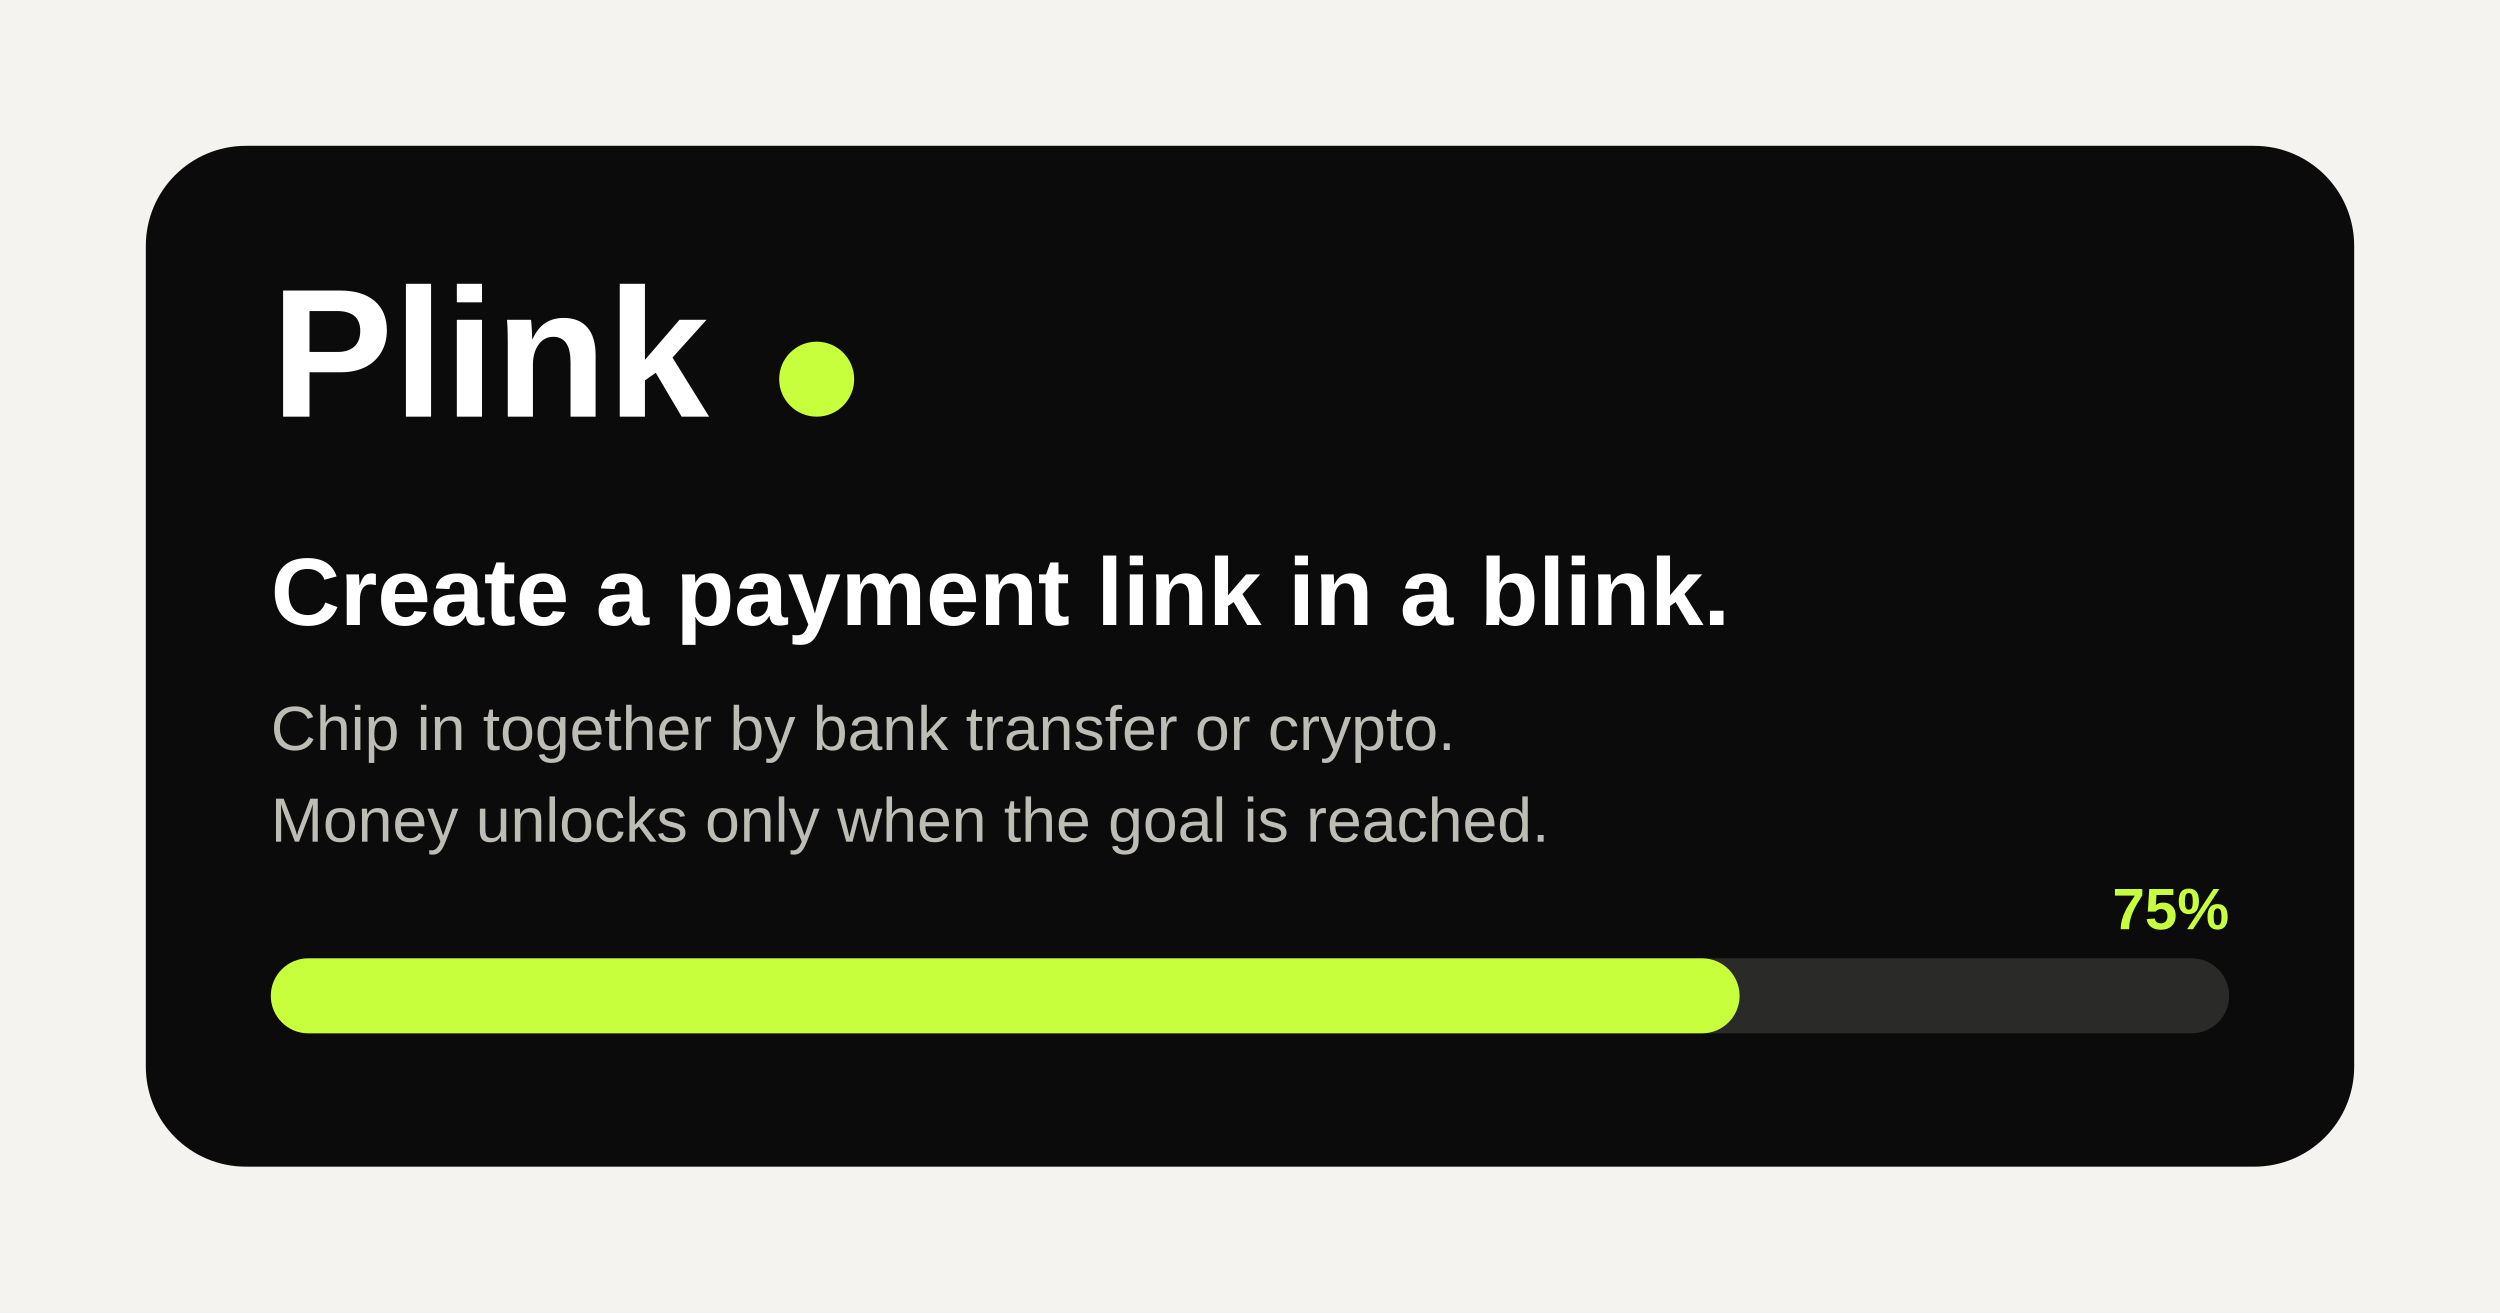
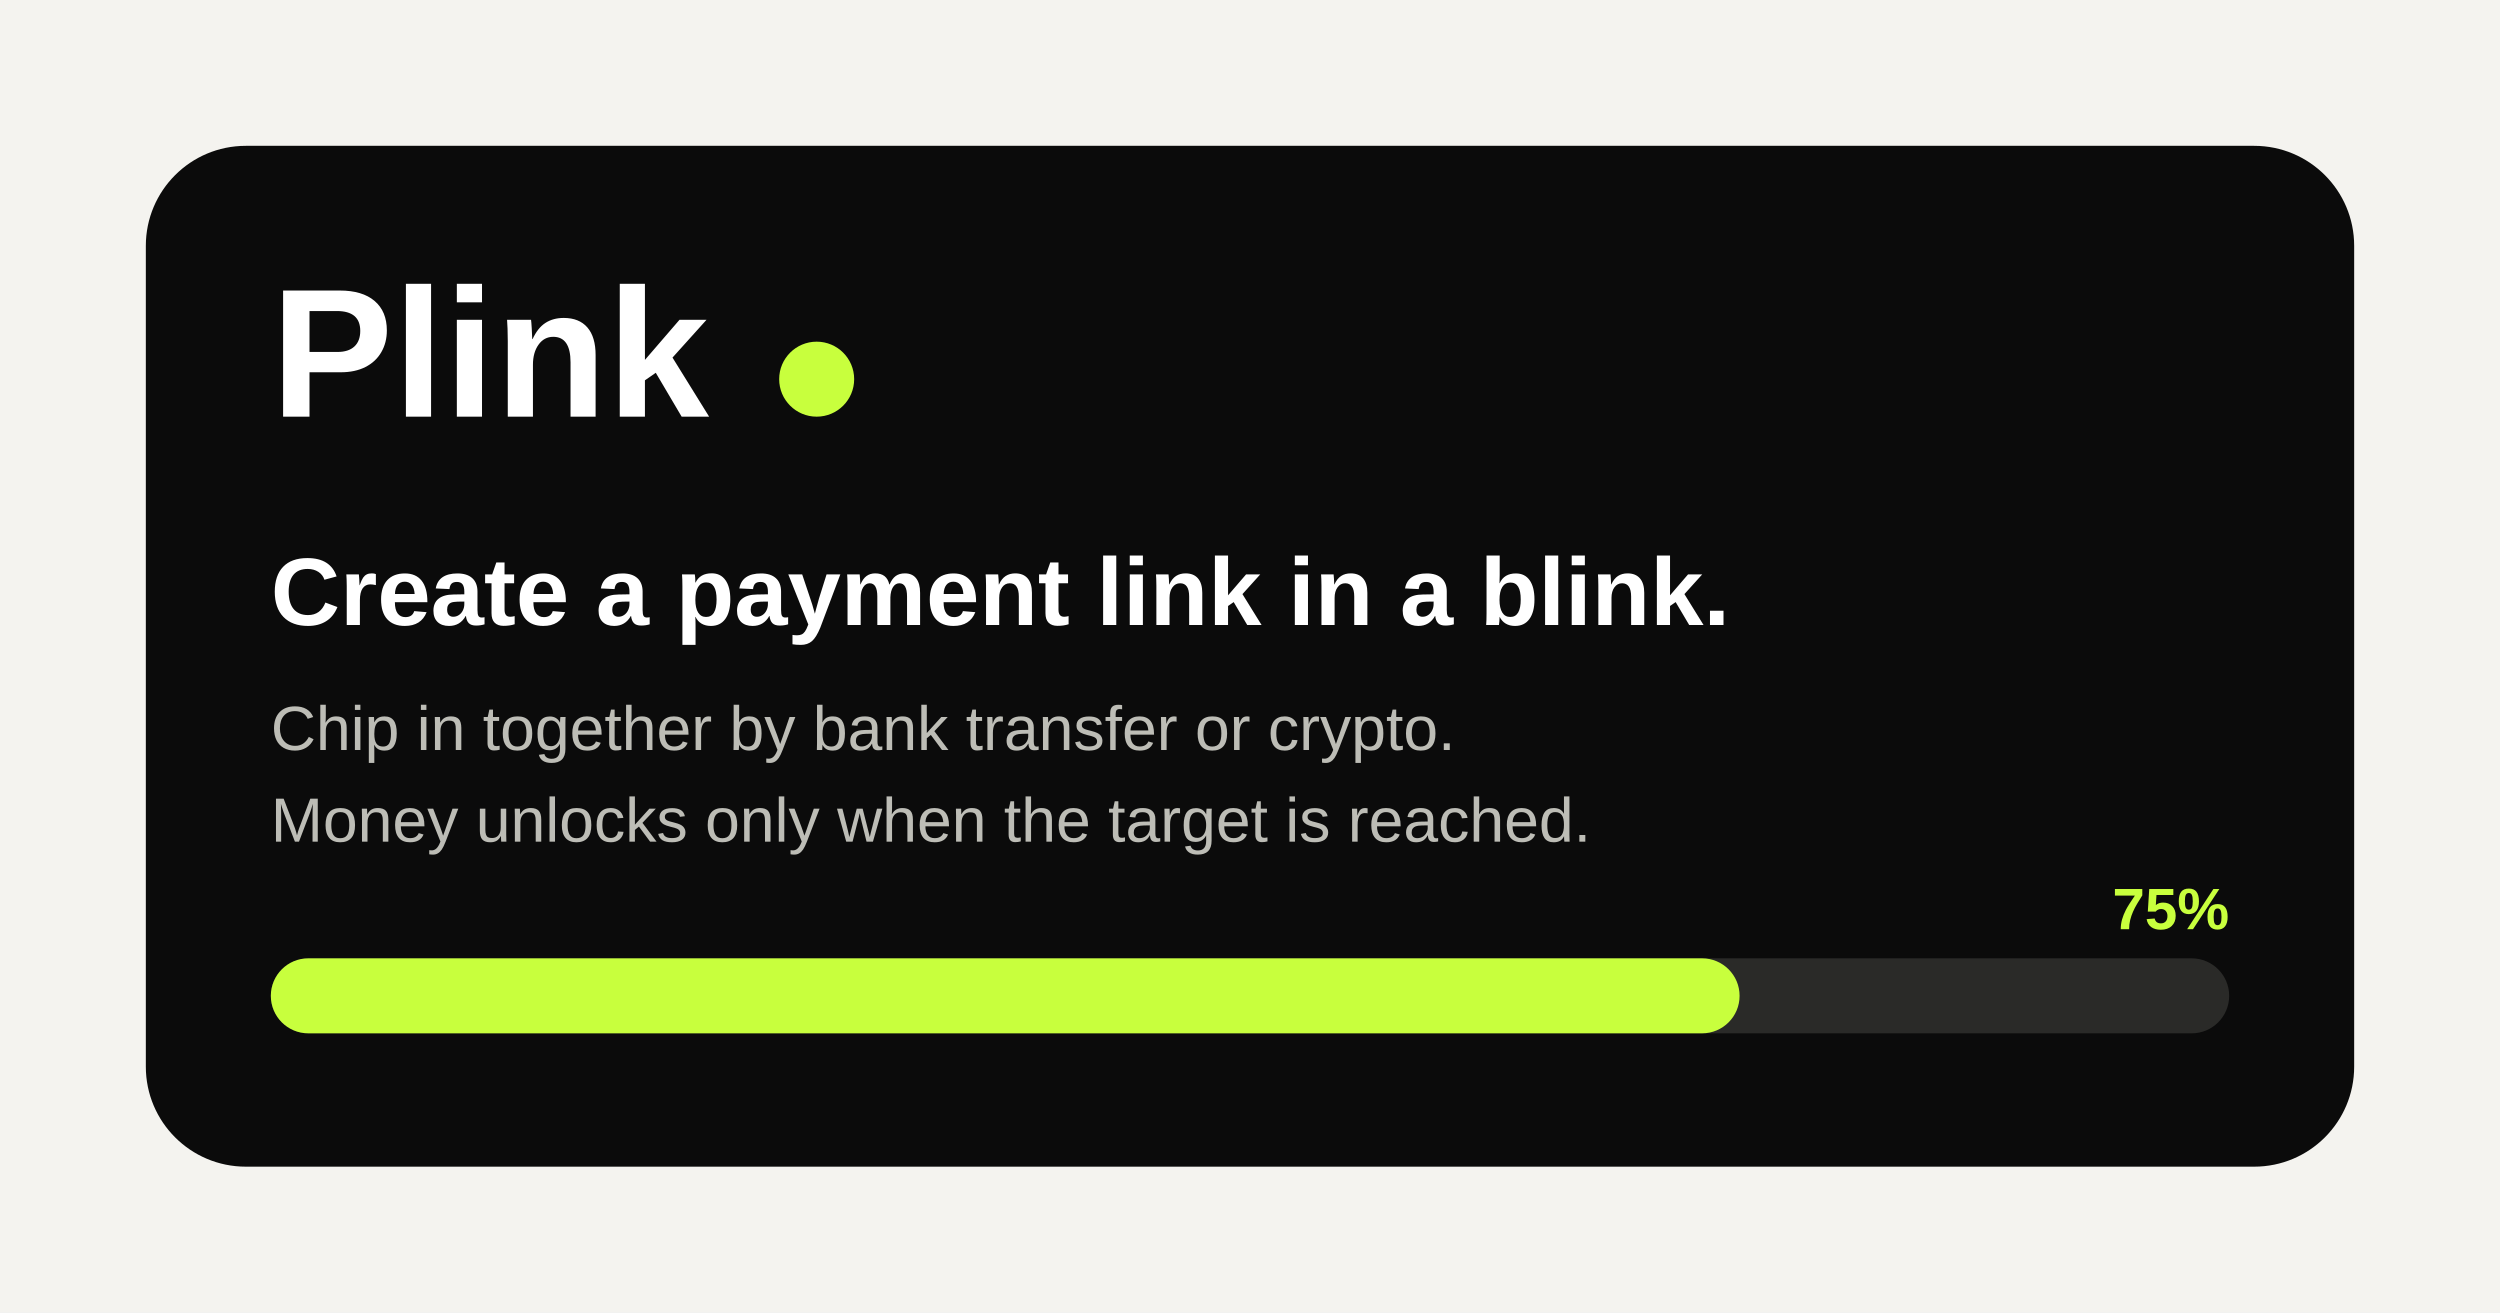
<svg xmlns="http://www.w3.org/2000/svg" width="1200" height="630" viewBox="0 0 1200 630">
  <rect width="1200" height="630" fill="#F4F3EF" />
  <rect x="70" y="70" width="1060" height="490" rx="48" fill="#0B0B0B" />
  <text x="130" y="200" font-family="Helvetica Neue, Arial, sans-serif" font-weight="800" font-size="88" fill="#FFFFFF">Plink</text>
  <circle cx="392" cy="182" r="18" fill="#C8FF3D" />
  <text x="130" y="300" font-family="Helvetica Neue, Arial, sans-serif" font-weight="700" font-size="46" fill="#FFFFFF">Create a payment link in a blink.</text>
  <text x="130" y="360" font-family="Helvetica Neue, Arial, sans-serif" font-size="30" fill="#BDBDB6">Chip in together by bank transfer or crypto.</text>
-   <text x="130" y="404" font-family="Helvetica Neue, Arial, sans-serif" font-size="30" fill="#BDBDB6">Money unlocks only when the goal is reached.</text>
+   <text x="130" y="404" font-family="Helvetica Neue, Arial, sans-serif" font-size="30" fill="#BDBDB6">Money unlocks only when the target is reached.</text>
  <rect x="130" y="460" width="940" height="36" rx="18" fill="#2A2A28" />
  <rect x="130" y="460" width="705" height="36" rx="18" fill="#C8FF3D" />
  <text x="1070" y="446" text-anchor="end" font-family="Helvetica Neue, Arial, sans-serif" font-weight="700" font-size="28" fill="#C8FF3D">75%</text>
</svg>
